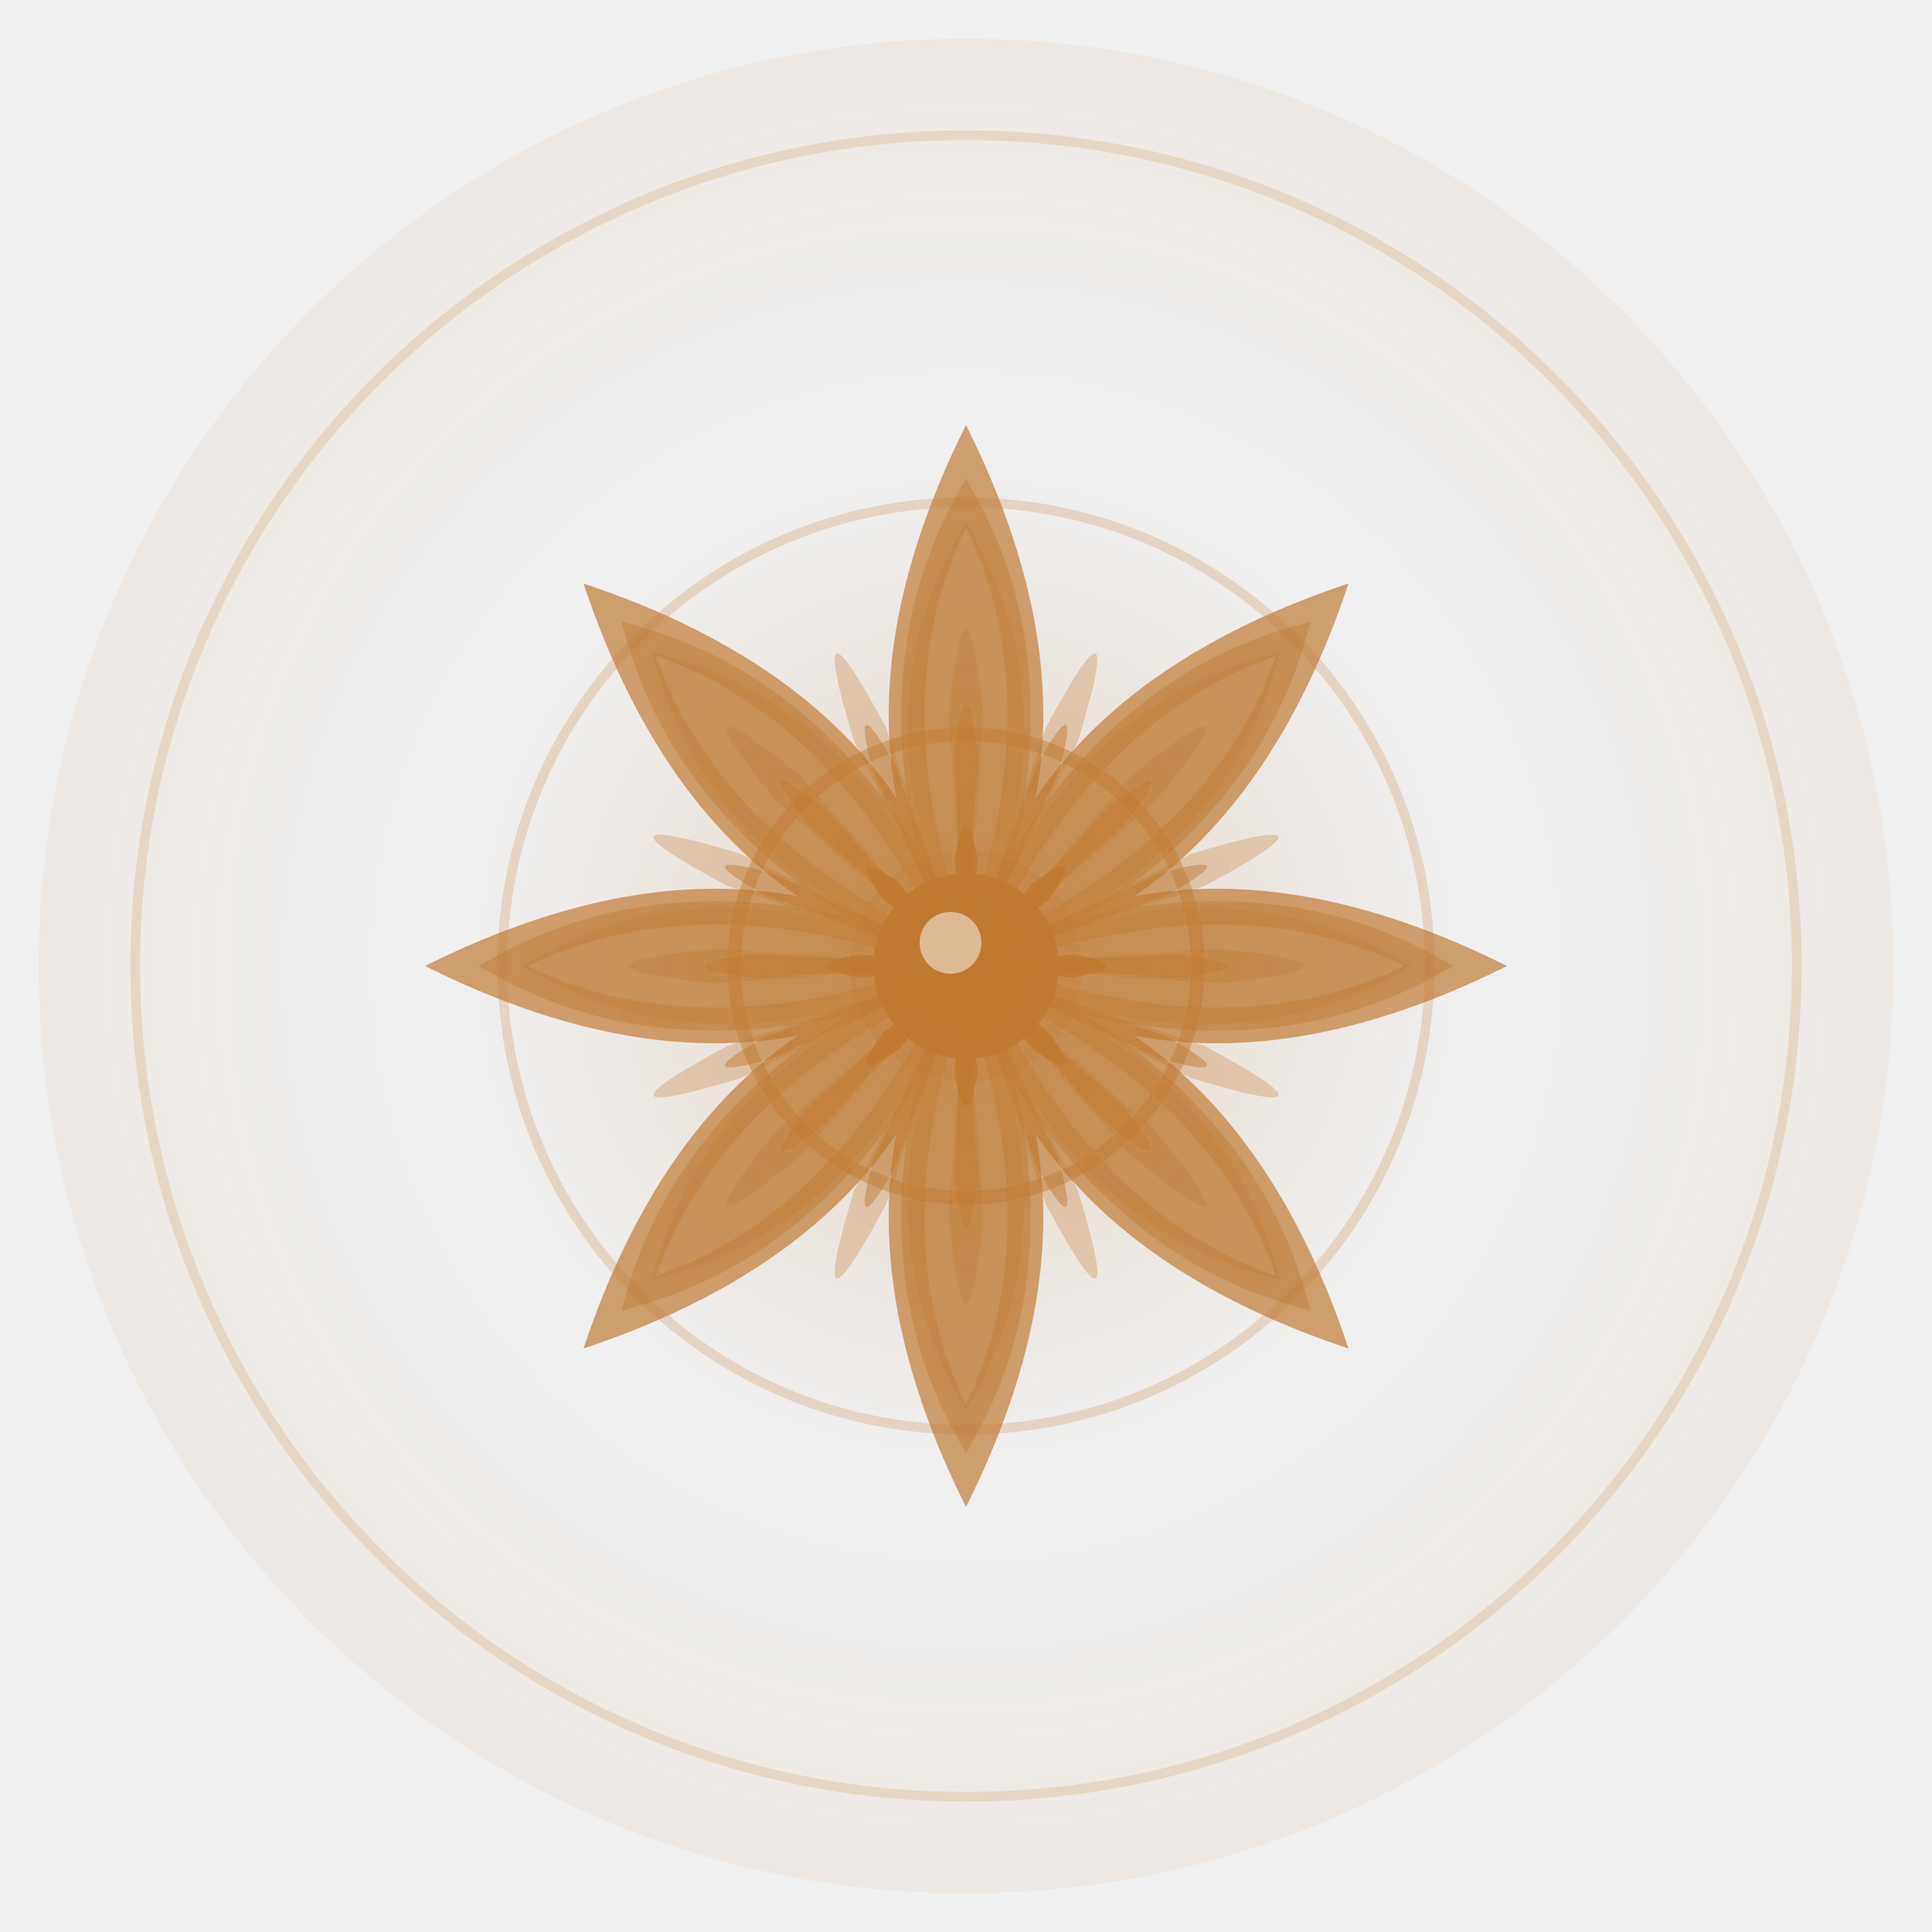
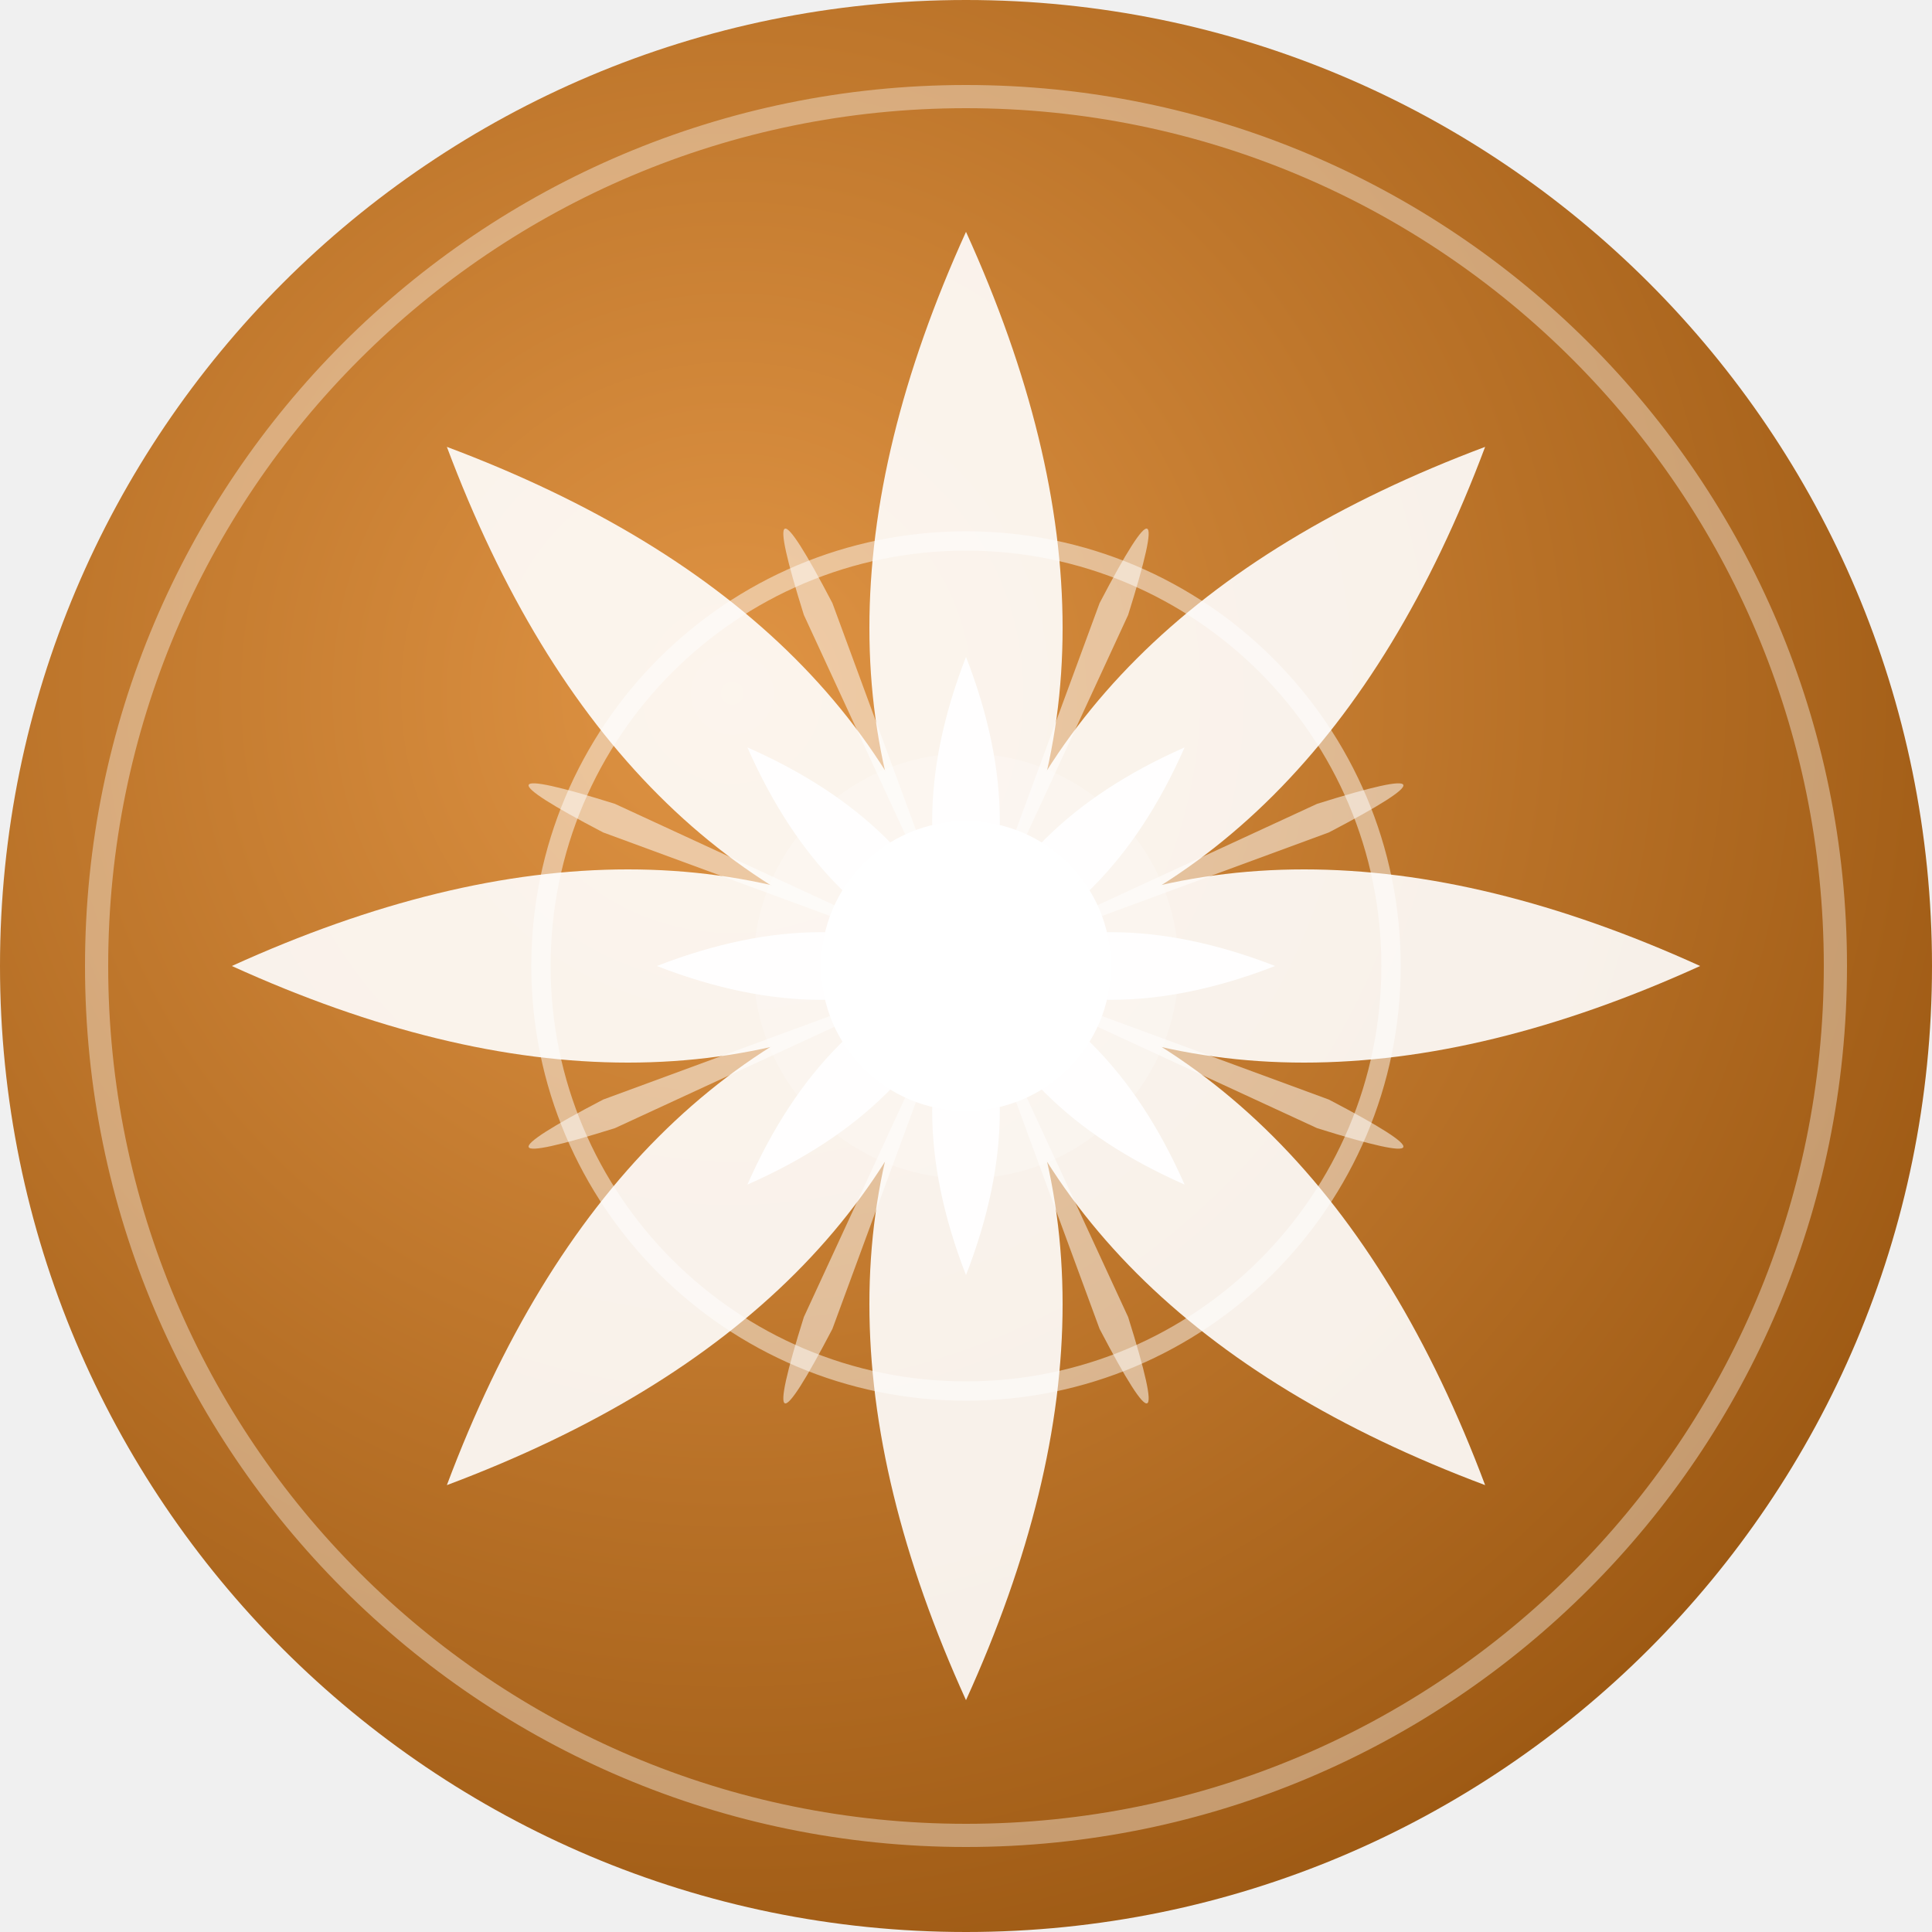
<svg xmlns="http://www.w3.org/2000/svg" viewBox="0 0 100 100">
  <defs>
-     <radialGradient id="fav-glow" cx="50%" cy="50%" r="50%">
-       <stop offset="0%" stop-color="#C07830" stop-opacity="0.32" />
-       <stop offset="52%" stop-color="#C07830" stop-opacity="0.10" />
-       <stop offset="100%" stop-color="#C07830" stop-opacity="0" />
-     </radialGradient>
-     <radialGradient id="fav-outer" cx="50%" cy="50%" r="50%">
-       <stop offset="58%" stop-color="#C07830" stop-opacity="0" />
-       <stop offset="100%" stop-color="#C07830" stop-opacity="0.07" />
+     <radialGradient id="bg" cx="38%" cy="36%" r="68%">
+       <stop offset="0%" stop-color="#E09444" />
+       <stop offset="100%" stop-color="#9E5A14" />
    </radialGradient>
  </defs>
-   <circle cx="50" cy="50" r="48" fill="url(#fav-outer)" />
-   <g opacity="0.30">
-     <path d="M50,50 L49.1,37 Q50,28 50.9,37 Z" fill="#C07830" transform="rotate(0,50,50)" />
-     <path d="M50,50 L49.1,37 Q50,28 50.9,37 Z" fill="#C07830" transform="rotate(22.5,50,50)" />
-     <path d="M50,50 L49.1,37 Q50,28 50.9,37 Z" fill="#C07830" transform="rotate(45,50,50)" />
-     <path d="M50,50 L49.1,37 Q50,28 50.9,37 Z" fill="#C07830" transform="rotate(67.5,50,50)" />
-     <path d="M50,50 L49.1,37 Q50,28 50.9,37 Z" fill="#C07830" transform="rotate(90,50,50)" />
-     <path d="M50,50 L49.1,37 Q50,28 50.9,37 Z" fill="#C07830" transform="rotate(112.5,50,50)" />
-     <path d="M50,50 L49.1,37 Q50,28 50.9,37 Z" fill="#C07830" transform="rotate(135,50,50)" />
-     <path d="M50,50 L49.1,37 Q50,28 50.9,37 Z" fill="#C07830" transform="rotate(157.5,50,50)" />
-     <path d="M50,50 L49.1,37 Q50,28 50.9,37 Z" fill="#C07830" transform="rotate(180,50,50)" />
-     <path d="M50,50 L49.1,37 Q50,28 50.9,37 Z" fill="#C07830" transform="rotate(202.5,50,50)" />
-     <path d="M50,50 L49.1,37 Q50,28 50.9,37 Z" fill="#C07830" transform="rotate(225,50,50)" />
-     <path d="M50,50 L49.1,37 Q50,28 50.9,37 Z" fill="#C07830" transform="rotate(247.5,50,50)" />
-     <path d="M50,50 L49.1,37 Q50,28 50.9,37 Z" fill="#C07830" transform="rotate(270,50,50)" />
-     <path d="M50,50 L49.1,37 Q50,28 50.9,37 Z" fill="#C07830" transform="rotate(292.5,50,50)" />
-     <path d="M50,50 L49.1,37 Q50,28 50.9,37 Z" fill="#C07830" transform="rotate(315,50,50)" />
-     <path d="M50,50 L49.1,37 Q50,28 50.9,37 Z" fill="#C07830" transform="rotate(337.5,50,50)" />
+   <circle cx="50" cy="50" r="50" fill="url(#bg)" />
+   <circle cx="50" cy="50" r="45" fill="none" stroke="white" stroke-width="1.2" opacity="0.38" />
+   <g fill="white" opacity="0.90">
+     <path d="M50,50 Q40,34 50,12 Q60,34 50,50" transform="rotate(0,50,50)" />
+     <path d="M50,50 Q40,34 50,12 Q60,34 50,50" transform="rotate(45,50,50)" />
+     <path d="M50,50 Q40,34 50,12 Q60,34 50,50" transform="rotate(90,50,50)" />
+     <path d="M50,50 Q40,34 50,12 Q60,34 50,50" transform="rotate(135,50,50)" />
+     <path d="M50,50 Q40,34 50,12 Q60,34 50,50" transform="rotate(180,50,50)" />
+     <path d="M50,50 Q40,34 50,12 Q60,34 50,50" transform="rotate(225,50,50)" />
+     <path d="M50,50 Q40,34 50,12 Q60,34 50,50" transform="rotate(270,50,50)" />
+     <path d="M50,50 Q40,34 50,12 Q60,34 50,50" transform="rotate(315,50,50)" />
  </g>
-   <g opacity="0.28">
-     <path d="M50,50 Q44,37 50,27 Q56,37 50,50" fill="#C07830" transform="rotate(0,50,50)" />
-     <path d="M50,50 Q44,37 50,27 Q56,37 50,50" fill="#C07830" transform="rotate(45,50,50)" />
-     <path d="M50,50 Q44,37 50,27 Q56,37 50,50" fill="#C07830" transform="rotate(90,50,50)" />
-     <path d="M50,50 Q44,37 50,27 Q56,37 50,50" fill="#C07830" transform="rotate(135,50,50)" />
-     <path d="M50,50 Q44,37 50,27 Q56,37 50,50" fill="#C07830" transform="rotate(180,50,50)" />
-     <path d="M50,50 Q44,37 50,27 Q56,37 50,50" fill="#C07830" transform="rotate(225,50,50)" />
-     <path d="M50,50 Q44,37 50,27 Q56,37 50,50" fill="#C07830" transform="rotate(270,50,50)" />
-     <path d="M50,50 Q44,37 50,27 Q56,37 50,50" fill="#C07830" transform="rotate(315,50,50)" />
+   <g fill="white" opacity="0.52">
+     <path d="M50,50 L49.2,30 Q50,21 50.8,30 Z" transform="rotate(22.5,50,50)" />
+     <path d="M50,50 L49.2,30 Q50,21 50.8,30 Z" transform="rotate(67.5,50,50)" />
+     <path d="M50,50 L49.2,30 Q50,21 50.8,30 Z" transform="rotate(112.5,50,50)" />
+     <path d="M50,50 L49.2,30 Q50,21 50.8,30 Z" transform="rotate(157.5,50,50)" />
+     <path d="M50,50 L49.2,30 Q50,21 50.8,30 Z" transform="rotate(202.5,50,50)" />
+     <path d="M50,50 L49.2,30 Q50,21 50.8,30 Z" transform="rotate(247.5,50,50)" />
+     <path d="M50,50 L49.2,30 Q50,21 50.8,30 Z" transform="rotate(292.5,50,50)" />
+     <path d="M50,50 L49.2,30 Q50,21 50.8,30 Z" transform="rotate(337.5,50,50)" />
  </g>
-   <circle cx="50" cy="50" r="43" fill="none" stroke="#C07830" stroke-width="0.5" opacity="0.18" />
-   <g opacity="0.42">
-     <path d="M50,50 Q44.5,36 50,26 Q55.5,36 50,50" fill="none" stroke="#C07830" stroke-width="1.2" transform="rotate(0,50,50)" />
-     <path d="M50,50 Q44.5,36 50,26 Q55.5,36 50,50" fill="none" stroke="#C07830" stroke-width="1.2" transform="rotate(45,50,50)" />
-     <path d="M50,50 Q44.5,36 50,26 Q55.5,36 50,50" fill="none" stroke="#C07830" stroke-width="1.2" transform="rotate(90,50,50)" />
-     <path d="M50,50 Q44.5,36 50,26 Q55.5,36 50,50" fill="none" stroke="#C07830" stroke-width="1.2" transform="rotate(135,50,50)" />
-     <path d="M50,50 Q44.5,36 50,26 Q55.5,36 50,50" fill="none" stroke="#C07830" stroke-width="1.2" transform="rotate(180,50,50)" />
-     <path d="M50,50 Q44.5,36 50,26 Q55.5,36 50,50" fill="none" stroke="#C07830" stroke-width="1.2" transform="rotate(225,50,50)" />
-     <path d="M50,50 Q44.5,36 50,26 Q55.5,36 50,50" fill="none" stroke="#C07830" stroke-width="1.2" transform="rotate(270,50,50)" />
-     <path d="M50,50 Q44.5,36 50,26 Q55.5,36 50,50" fill="none" stroke="#C07830" stroke-width="1.2" transform="rotate(315,50,50)" />
+   <circle cx="50" cy="50" r="22" fill="none" stroke="white" stroke-width="1" opacity="0.48" />
+   <g fill="white" opacity="0.95">
+     <path d="M50,50 Q46.5,43 50,34 Q53.5,43 50,50" transform="rotate(0,50,50)" />
+     <path d="M50,50 Q46.5,43 50,34 Q53.5,43 50,50" transform="rotate(45,50,50)" />
+     <path d="M50,50 Q46.5,43 50,34 Q53.5,43 50,50" transform="rotate(90,50,50)" />
+     <path d="M50,50 Q46.5,43 50,34 Q53.5,43 50,50" transform="rotate(135,50,50)" />
+     <path d="M50,50 Q46.5,43 50,34 Q53.5,43 50,50" transform="rotate(180,50,50)" />
+     <path d="M50,50 Q46.5,43 50,34 Q53.5,43 50,50" transform="rotate(225,50,50)" />
+     <path d="M50,50 Q46.5,43 50,34 Q53.5,43 50,50" transform="rotate(270,50,50)" />
+     <path d="M50,50 Q46.5,43 50,34 Q53.5,43 50,50" transform="rotate(315,50,50)" />
  </g>
-   <circle cx="50" cy="50" r="24" fill="none" stroke="#C07830" stroke-width="0.5" opacity="0.22" />
-   <circle cx="50" cy="50" r="26" fill="url(#fav-glow)" />
-   <g opacity="0.68">
-     <path d="M50,50 Q42,38 50,22 Q58,38 50,50" fill="#C07830" transform="rotate(0,50,50)" />
-     <path d="M50,50 Q42,38 50,22 Q58,38 50,50" fill="#C07830" transform="rotate(45,50,50)" />
-     <path d="M50,50 Q42,38 50,22 Q58,38 50,50" fill="#C07830" transform="rotate(90,50,50)" />
-     <path d="M50,50 Q42,38 50,22 Q58,38 50,50" fill="#C07830" transform="rotate(135,50,50)" />
-     <path d="M50,50 Q42,38 50,22 Q58,38 50,50" fill="#C07830" transform="rotate(180,50,50)" />
-     <path d="M50,50 Q42,38 50,22 Q58,38 50,50" fill="#C07830" transform="rotate(225,50,50)" />
-     <path d="M50,50 Q42,38 50,22 Q58,38 50,50" fill="#C07830" transform="rotate(270,50,50)" />
-     <path d="M50,50 Q42,38 50,22 Q58,38 50,50" fill="#C07830" transform="rotate(315,50,50)" />
-   </g>
-   <g opacity="0.48">
-     <path d="M50,50 L49.4,39 Q50,34 50.6,39 Z" fill="#C07830" transform="rotate(0,50,50)" />
-     <path d="M50,50 L49.4,39 Q50,34 50.6,39 Z" fill="#C07830" transform="rotate(22.5,50,50)" />
-     <path d="M50,50 L49.4,39 Q50,34 50.6,39 Z" fill="#C07830" transform="rotate(45,50,50)" />
-     <path d="M50,50 L49.4,39 Q50,34 50.6,39 Z" fill="#C07830" transform="rotate(67.5,50,50)" />
-     <path d="M50,50 L49.4,39 Q50,34 50.6,39 Z" fill="#C07830" transform="rotate(90,50,50)" />
-     <path d="M50,50 L49.4,39 Q50,34 50.6,39 Z" fill="#C07830" transform="rotate(112.5,50,50)" />
-     <path d="M50,50 L49.4,39 Q50,34 50.6,39 Z" fill="#C07830" transform="rotate(135,50,50)" />
-     <path d="M50,50 L49.4,39 Q50,34 50.6,39 Z" fill="#C07830" transform="rotate(157.5,50,50)" />
-     <path d="M50,50 L49.4,39 Q50,34 50.6,39 Z" fill="#C07830" transform="rotate(180,50,50)" />
-     <path d="M50,50 L49.4,39 Q50,34 50.6,39 Z" fill="#C07830" transform="rotate(202.5,50,50)" />
-     <path d="M50,50 L49.4,39 Q50,34 50.6,39 Z" fill="#C07830" transform="rotate(225,50,50)" />
-     <path d="M50,50 L49.4,39 Q50,34 50.6,39 Z" fill="#C07830" transform="rotate(247.5,50,50)" />
-     <path d="M50,50 L49.4,39 Q50,34 50.6,39 Z" fill="#C07830" transform="rotate(270,50,50)" />
-     <path d="M50,50 L49.4,39 Q50,34 50.6,39 Z" fill="#C07830" transform="rotate(292.5,50,50)" />
-     <path d="M50,50 L49.4,39 Q50,34 50.6,39 Z" fill="#C07830" transform="rotate(315,50,50)" />
-     <path d="M50,50 L49.4,39 Q50,34 50.6,39 Z" fill="#C07830" transform="rotate(337.5,50,50)" />
-   </g>
-   <circle cx="50" cy="50" r="12" fill="none" stroke="#C07830" stroke-width="0.7" opacity="0.45" />
-   <g opacity="0.88">
-     <path d="M50,50 L49.4,44.5 Q50,41 50.6,44.5 Z" fill="#C07830" transform="rotate(0,50,50)" />
-     <path d="M50,50 L49.4,44.5 Q50,41 50.6,44.5 Z" fill="#C07830" transform="rotate(45,50,50)" />
-     <path d="M50,50 L49.4,44.5 Q50,41 50.6,44.5 Z" fill="#C07830" transform="rotate(90,50,50)" />
-     <path d="M50,50 L49.4,44.5 Q50,41 50.6,44.5 Z" fill="#C07830" transform="rotate(135,50,50)" />
-     <path d="M50,50 L49.4,44.5 Q50,41 50.6,44.5 Z" fill="#C07830" transform="rotate(180,50,50)" />
-     <path d="M50,50 L49.4,44.5 Q50,41 50.6,44.5 Z" fill="#C07830" transform="rotate(225,50,50)" />
-     <path d="M50,50 L49.4,44.5 Q50,41 50.6,44.5 Z" fill="#C07830" transform="rotate(270,50,50)" />
-     <path d="M50,50 L49.4,44.5 Q50,41 50.6,44.5 Z" fill="#C07830" transform="rotate(315,50,50)" />
-   </g>
-   <circle cx="50" cy="50" r="6" fill="#C07830" opacity="0.22" />
-   <circle cx="50" cy="50" r="4.8" fill="#C07830" opacity="0.90" />
-   <circle cx="49.2" cy="48.8" r="1.6" fill="white" opacity="0.48" />
+   <circle cx="50" cy="50" r="11" fill="white" opacity="0.20" />
+   <circle cx="50" cy="50" r="7.5" fill="white" opacity="0.98" />
+   <circle cx="48.6" cy="48.6" r="2.8" fill="white" opacity="0.52" />
</svg>
